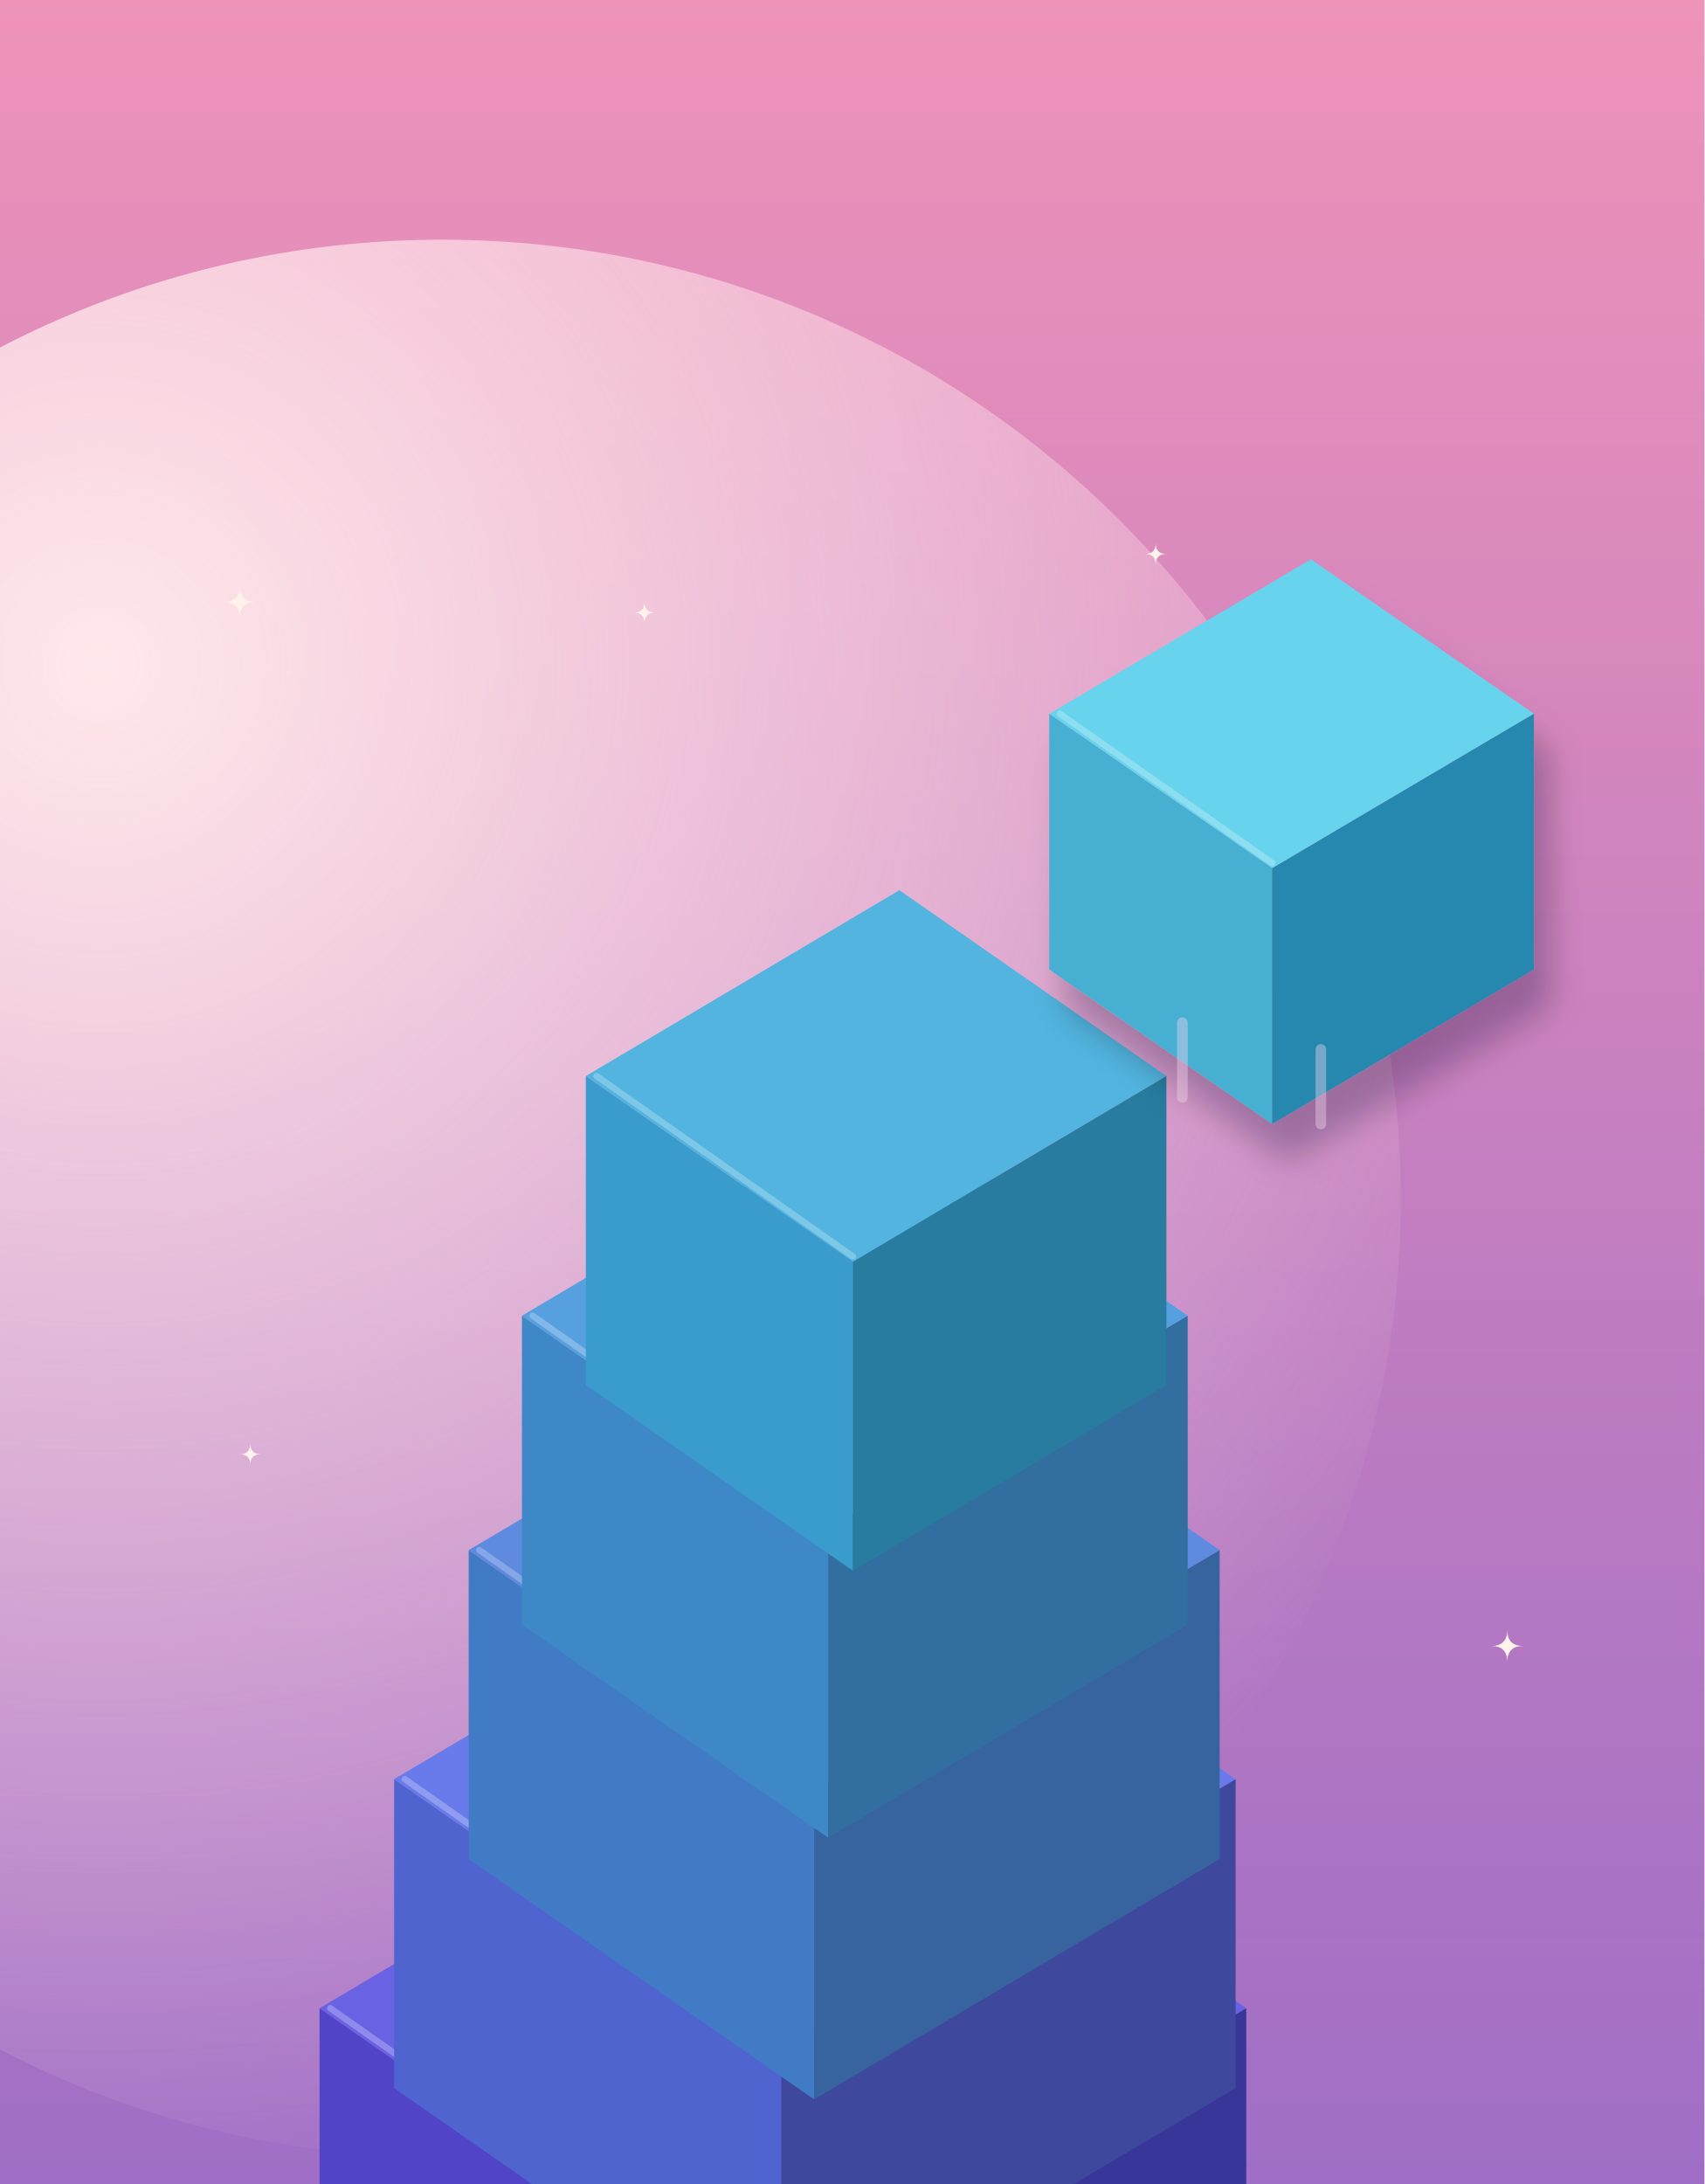
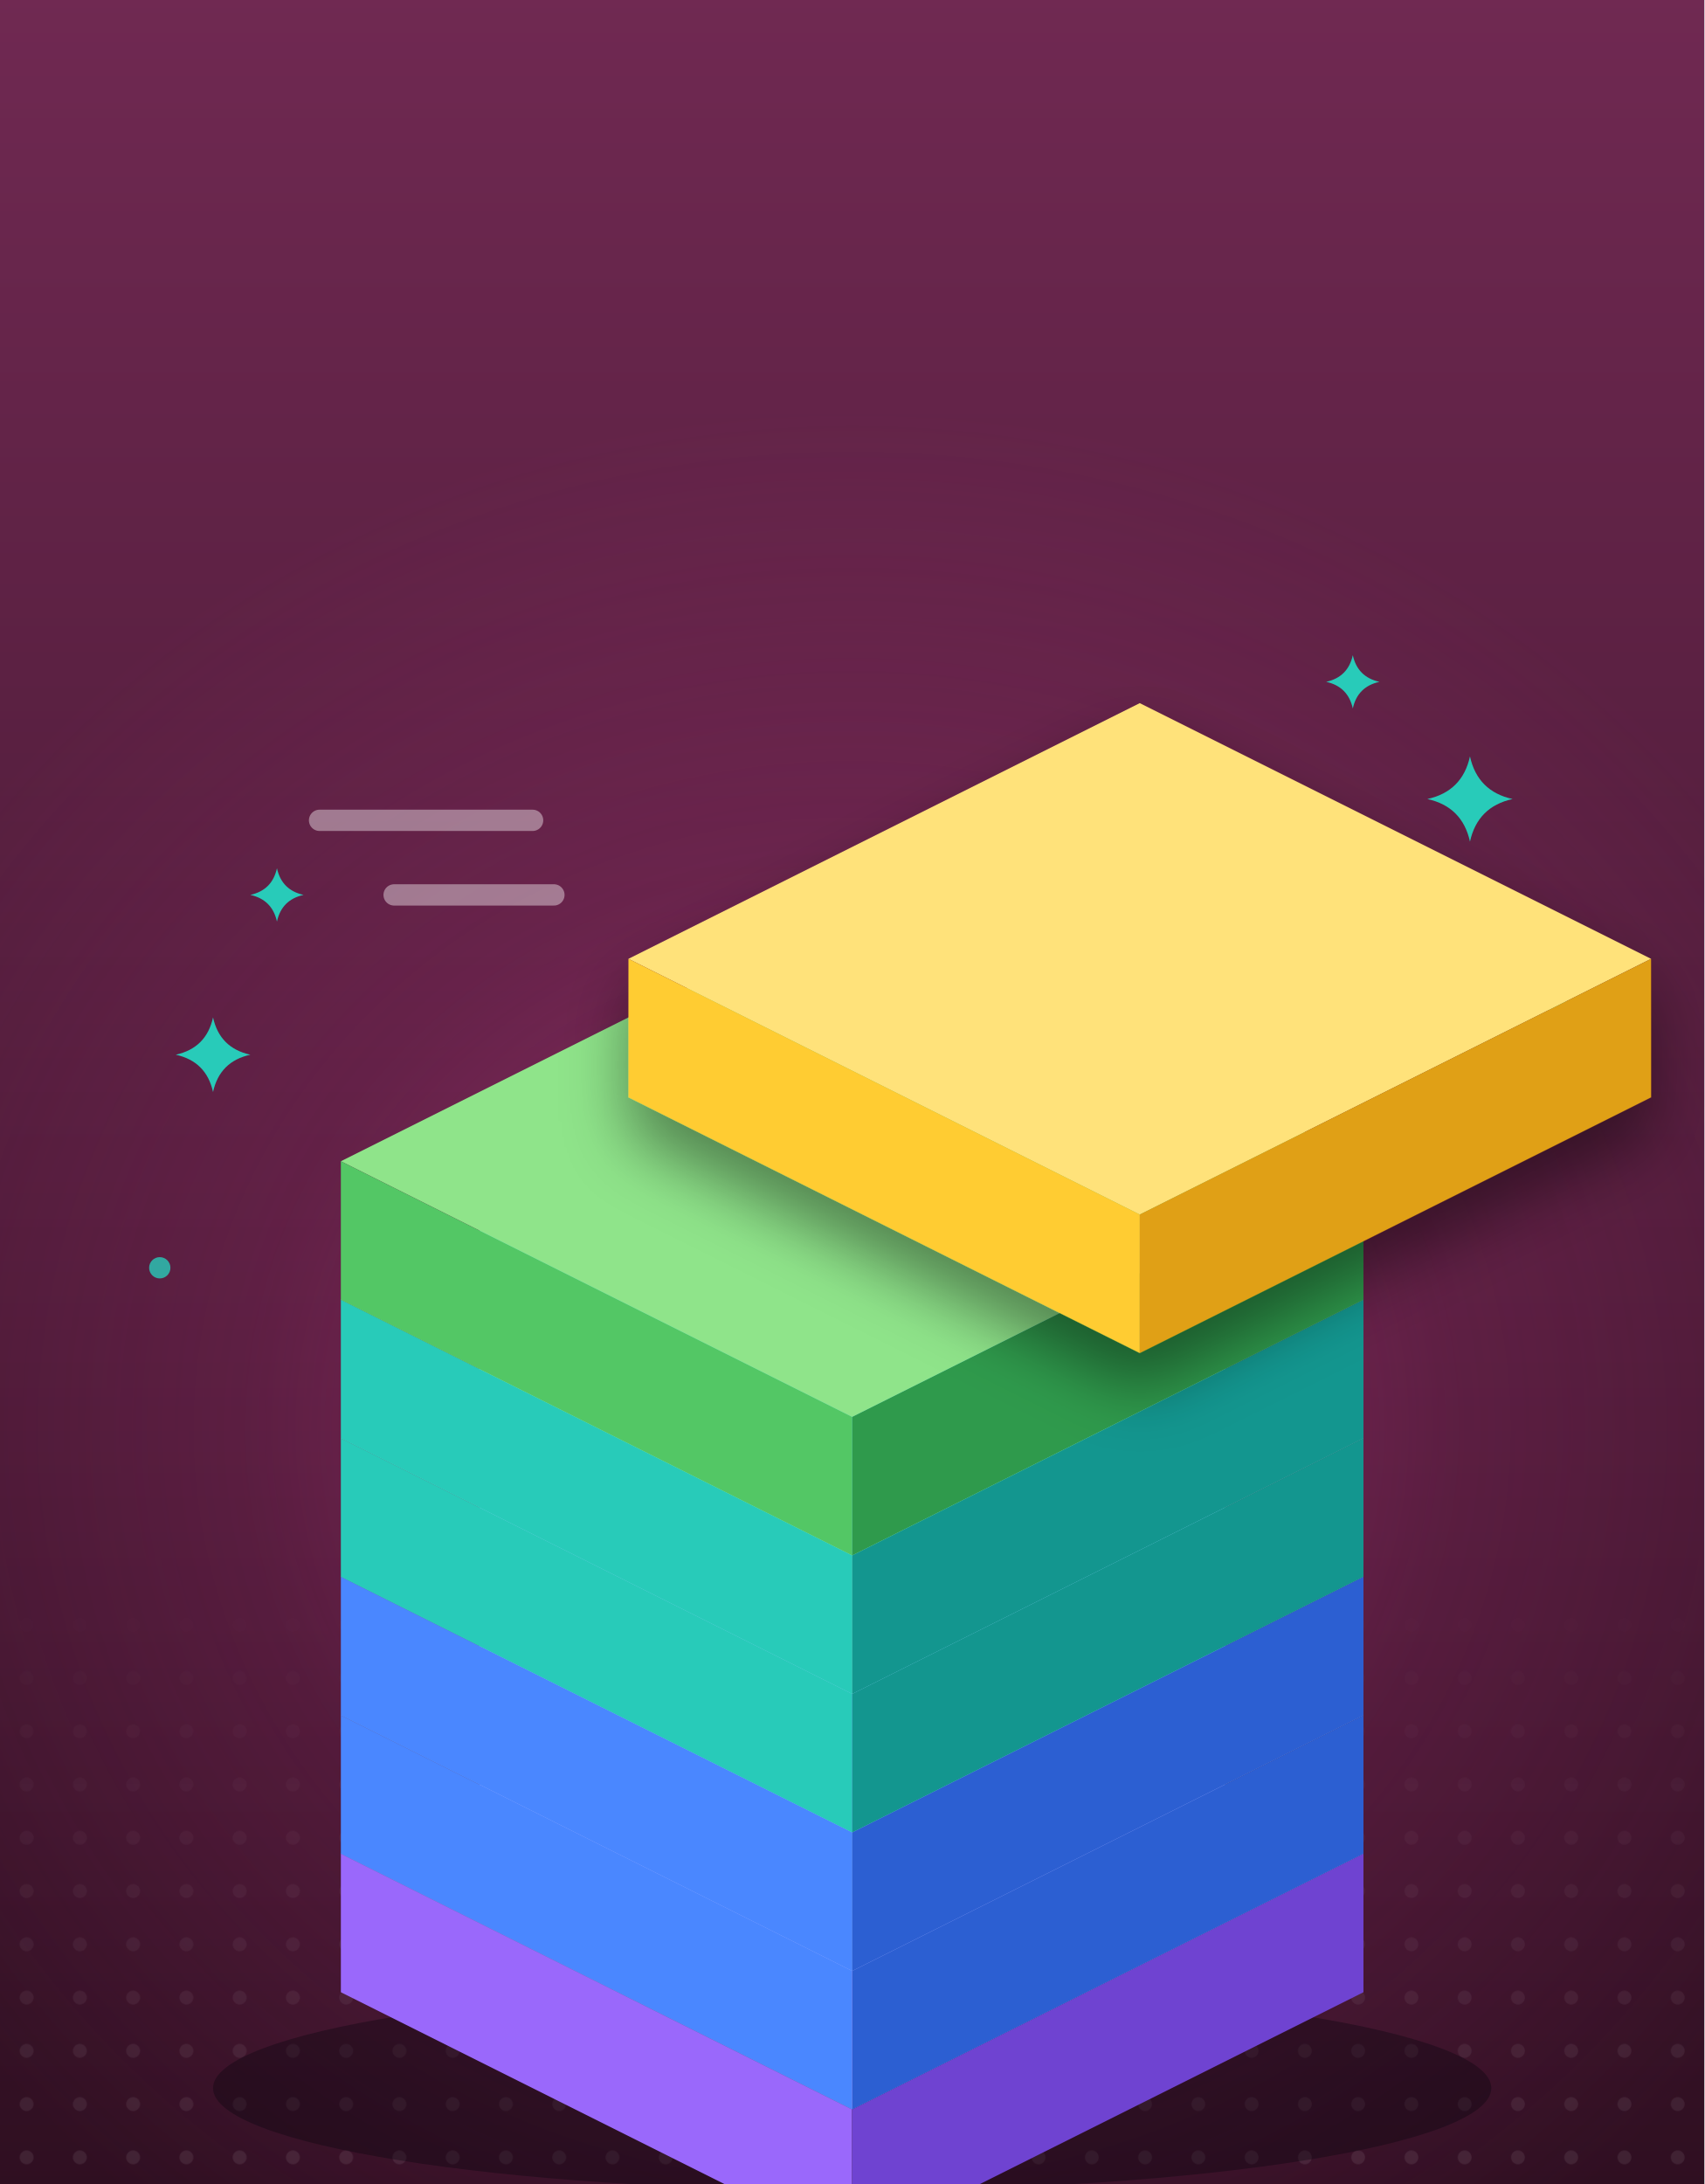
<svg xmlns="http://www.w3.org/2000/svg" viewBox="0 0 320 410" role="img" aria-labelledby="title desc">
  <defs>
-     <filter id="shadow" x="-30%" y="-30%" width="170%" height="180%">
-       <feDropShadow dx="3" dy="7" stdDeviation="3" flood-color="#0d0c20" flood-opacity=".25" />
+     <linearGradient id="bg" x1="0" y1="0" x2="0" y2="1">
+       <stop stop-color="#702952" />
+       <stop offset="1" stop-color="#2f0f21" />
+     </linearGradient>
+     <radialGradient id="glow" cx="50%" cy="50%" r="50%">
+       <stop stop-color="#e444a1" stop-opacity=".5" />
+       <stop offset=".55" stop-color="#e444a1" stop-opacity=".14" />
+       <stop offset="1" stop-color="#e444a1" stop-opacity="0" />
+     </radialGradient>
+     <pattern id="dots" width="10" height="10" patternUnits="userSpaceOnUse">
+       <circle cx="5" cy="5" r="1.3" fill="#fff" />
+     </pattern>
+     <linearGradient id="dotfade" x1="0" y1="0" x2="0" y2="1">
+       <stop stop-color="#fff" stop-opacity="0" />
+       <stop offset="1" stop-color="#fff" stop-opacity=".9" />
+     </linearGradient>
+     <mask id="floor">
+       <rect x="0" y="300" width="320" height="110" fill="url(#dotfade)" />
+     </mask>
+     <filter id="drop" x="-25%" y="-25%" width="150%" height="160%">
+       <feDropShadow dx="0" dy="7" stdDeviation="6" flood-color="#05030c" flood-opacity=".42" />
    </filter>
-     <linearGradient id="sky" x1="0%" y1="0%" x2="0%" y2="100%">
-       <stop stop-color="#ef93b9" />
-       <stop offset="1" stop-color="#9f6ec6" />
-     </linearGradient>
-     <radialGradient id="light" cx="32%" cy="22%" r="82%">
-       <stop stop-color="#ffe8eb" />
-       <stop offset="1" stop-color="#ffe8eb00" />
-     </radialGradient>
  </defs>
-   <rect x="0" y="0" width="320" height="410" rx="0" fill="url(#sky)" />
-   <circle cx="83" cy="225" r="180" fill="url(#light)" />
-   <path d="M45 110q0 3 3 3q-3 0-3 3q0-3-3-3q3 0 3-3Z" fill="#fff3eb" />
-   <path d="M280 147q0 4 4 4q-4 0-4 4q0-4-4-4q4 0 4-4Z" fill="#fff3eb" />
-   <path d="M217 102q0 2 2 2q-2 0-2 2q0-2-2-2q2 0 2-2Z" fill="#fff3eb" />
-   <path d="M47 271q0 2 2 2q-2 0-2 2q0-2-2-2q2 0 2-2Z" fill="#fff3eb" />
-   <path d="M283 306q0 3 3 3q-3 0-3 3q0-3-3-3q3 0 3-3Z" fill="#fff3eb" />
-   <path d="M121 113q0 2 2 2q-2 0-2 2q0-2-2-2q2 0 2-2Z" fill="#fff3eb" />
-   <path d="M60 377l93.96-55.68 80.04 55.68 -93.96 55.68Z" fill="#6963e4" />
-   <path d="M60 377l80.04 55.68v59l-80.04-55.68Z" fill="#5144c7" />
-   <path d="M140.04 432.68l93.96-55.68v59l-93.96 55.68Z" fill="#383698" />
-   <path d="M62 377l78.04 54.68" fill="none" stroke="#ffffff" stroke-width="1.2" stroke-linecap="round" stroke-linejoin="round" opacity=".25" />
-   <path d="M74 334l85.32-50.56 72.68 50.56 -85.32 50.56Z" fill="#697bea" />
-   <path d="M74 334l72.68 50.56v58l-72.68-50.56Z" fill="#5064d0" />
-   <path d="M146.68 384.56l85.32-50.56v58l-85.32 50.56Z" fill="#3e489d" />
-   <path d="M76 334l70.68 49.56" fill="none" stroke="#ffffff" stroke-width="1.2" stroke-linecap="round" stroke-linejoin="round" opacity=".25" />
-   <path d="M88 291l76.14-45.12 64.86 45.12 -76.14 45.12Z" fill="#5e8adf" />
-   <path d="M88 291l64.86 45.12v58l-64.86-45.12Z" fill="#417bc6" />
-   <path d="M152.86 336.12l76.14-45.12v58l-76.14 45.12Z" fill="#37639f" />
-   <path d="M90 291l62.86 44.12" fill="none" stroke="#ffffff" stroke-width="1.2" stroke-linecap="round" stroke-linejoin="round" opacity=".25" />
-   <path d="M98 247l67.5-40.0 57.5 40.0 -67.5 40.0Z" fill="#57a0e0" />
-   <path d="M98 247l57.5 40.0v58l-57.5-40.0Z" fill="#3e88c7" />
-   <path d="M155.5 287.0l67.5-40.0v58l-67.5 40.0Z" fill="#326e9f" />
-   <path d="M100 247l55.5 39.0" fill="none" stroke="#ffffff" stroke-width="1.2" stroke-linecap="round" stroke-linejoin="round" opacity=".25" />
-   <path d="M110 202l58.86-34.88 50.14 34.88 -58.86 34.88Z" fill="#52b4df" />
-   <path d="M110 202l50.14 34.88v58l-50.14-34.88Z" fill="#3a9ccc" />
-   <path d="M160.14 236.88l58.86-34.88v58l-58.86 34.88Z" fill="#277c9f" />
-   <path d="M112 202l48.14 33.88" fill="none" stroke="#ffffff" stroke-width="1.2" stroke-linecap="round" stroke-linejoin="round" opacity=".25" />
-   <g filter="url(#shadow)">
-     <path d="M197 134l49.14-29 41.86 29 -49.14 29Z" fill="#67d3ec" />
-     <path d="M197 134l41.86 29v48l-41.86-29Z" fill="#46afd2" />
-     <path d="M238.86 163l49.14-29v48l-49.14 29Z" fill="#2788ae" />
-     <path d="M199 134l39.86 28" fill="none" stroke="#ffffff" stroke-width="1.2" stroke-linecap="round" stroke-linejoin="round" opacity=".25" />
+   <rect x="0" y="0" width="320" height="410" fill="url(#bg)" />
+   <ellipse cx="160" cy="268" rx="210" ry="190" fill="url(#glow)" />
+   <rect x="0" y="300" width="320" height="110" fill="url(#dots)" mask="url(#floor)" opacity="0.09" />
+   <path d="M276 142Q277.44 148.56 284 150Q277.44 151.44 276 158Q274.56 151.44 268 150Q274.56 148.56 276 142Z" fill="#28cbb9" />
+   <path d="M40 191Q41.26 196.74 47 198Q41.26 199.26 40 205Q38.74 199.26 33 198Q38.74 196.74 40 191Z" fill="#28cbb9" />
+   <circle cx="292" cy="188" r="2" fill="#28cbb9" opacity="0.8" />
+   <path d="M254 123Q254.9 127.1 259 128Q254.9 128.9 254 133Q253.1 128.9 249 128Q253.1 127.1 254 123Z" fill="#28cbb9" />
+   <path d="M52 163Q52.9 167.1 57 168Q52.9 168.9 52 173Q51.1 168.9 47 168Q51.1 167.1 52 163Z" fill="#28cbb9" />
+   <circle cx="30" cy="238" r="2" fill="#28cbb9" opacity="0.8" />
+   <ellipse cx="160" cy="392" rx="120" ry="19.2" fill="#05030c" opacity="0.35" />
+   <g>
+     <path d="M160 300l96 48l-96 48l-96 -48Z" fill="#c3a4ff" />
+     <path d="M64 348l96 48v26l-96 -48Z" fill="#9a68fb" />
+     <path d="M160 396l96 -48v26l-96 48Z" fill="#6f43d1" />
  </g>
-   <path d="M222 192v14m26-9v14" fill="none" stroke="#f3d6ed" stroke-width="2" stroke-linecap="round" stroke-linejoin="round" opacity=".4" />
+   <g>
+     <path d="M160 274l96 48l-96 48l-96 -48Z" fill="#86b6ff" />
+     <path d="M64 322l96 48v26l-96 -48Z" fill="#4a87ff" />
+     <path d="M160 370l96 -48v26l-96 48Z" fill="#2c5fd2" />
+   </g>
+   <g>
+     <path d="M160 248l96 48l-96 48l-96 -48Z" fill="#86b6ff" />
+     <path d="M64 296l96 48v26l-96 -48Z" fill="#4a87ff" />
+     <path d="M160 344l96 -48v26l-96 48Z" fill="#2c5fd2" />
+   </g>
+   <g>
+     <path d="M160 222l96 48l-96 48l-96 -48Z" fill="#7deadf" />
+     <path d="M64 270l96 48v26l-96 -48Z" fill="#28cbb9" />
+     <path d="M160 318l96 -48v26l-96 48Z" fill="#13968f" />
+   </g>
+   <g>
+     <path d="M160 196l96 48l-96 48l-96 -48Z" fill="#7deadf" />
+     <path d="M64 244l96 48v26l-96 -48Z" fill="#28cbb9" />
+     <path d="M160 292l96 -48v26l-96 48Z" fill="#13968f" />
+   </g>
+   <g>
+     <path d="M160 170l96 48l-96 48l-96 -48Z" fill="#8fe48a" />
+     <path d="M64 218l96 48v26l-96 -48Z" fill="#53c765" />
+     <path d="M160 266l96 -48v26l-96 48Z" fill="#2f9a4c" />
+   </g>
+   <g filter="url(#drop)">
+     <g>
+       <path d="M214 132l96 48l-96 48l-96 -48Z" fill="#ffe27a" />
+       <path d="M118 180l96 48v26l-96 -48Z" fill="#ffcc33" />
+       <path d="M214 228l96 -48v26l-96 48Z" fill="#e0a015" />
+     </g>
+   </g>
+   <path d="M60 154h40M74 168h30" fill="none" stroke="#fff" stroke-width="4" stroke-linecap="round" stroke-linejoin="round" opacity="0.4" />
</svg>
